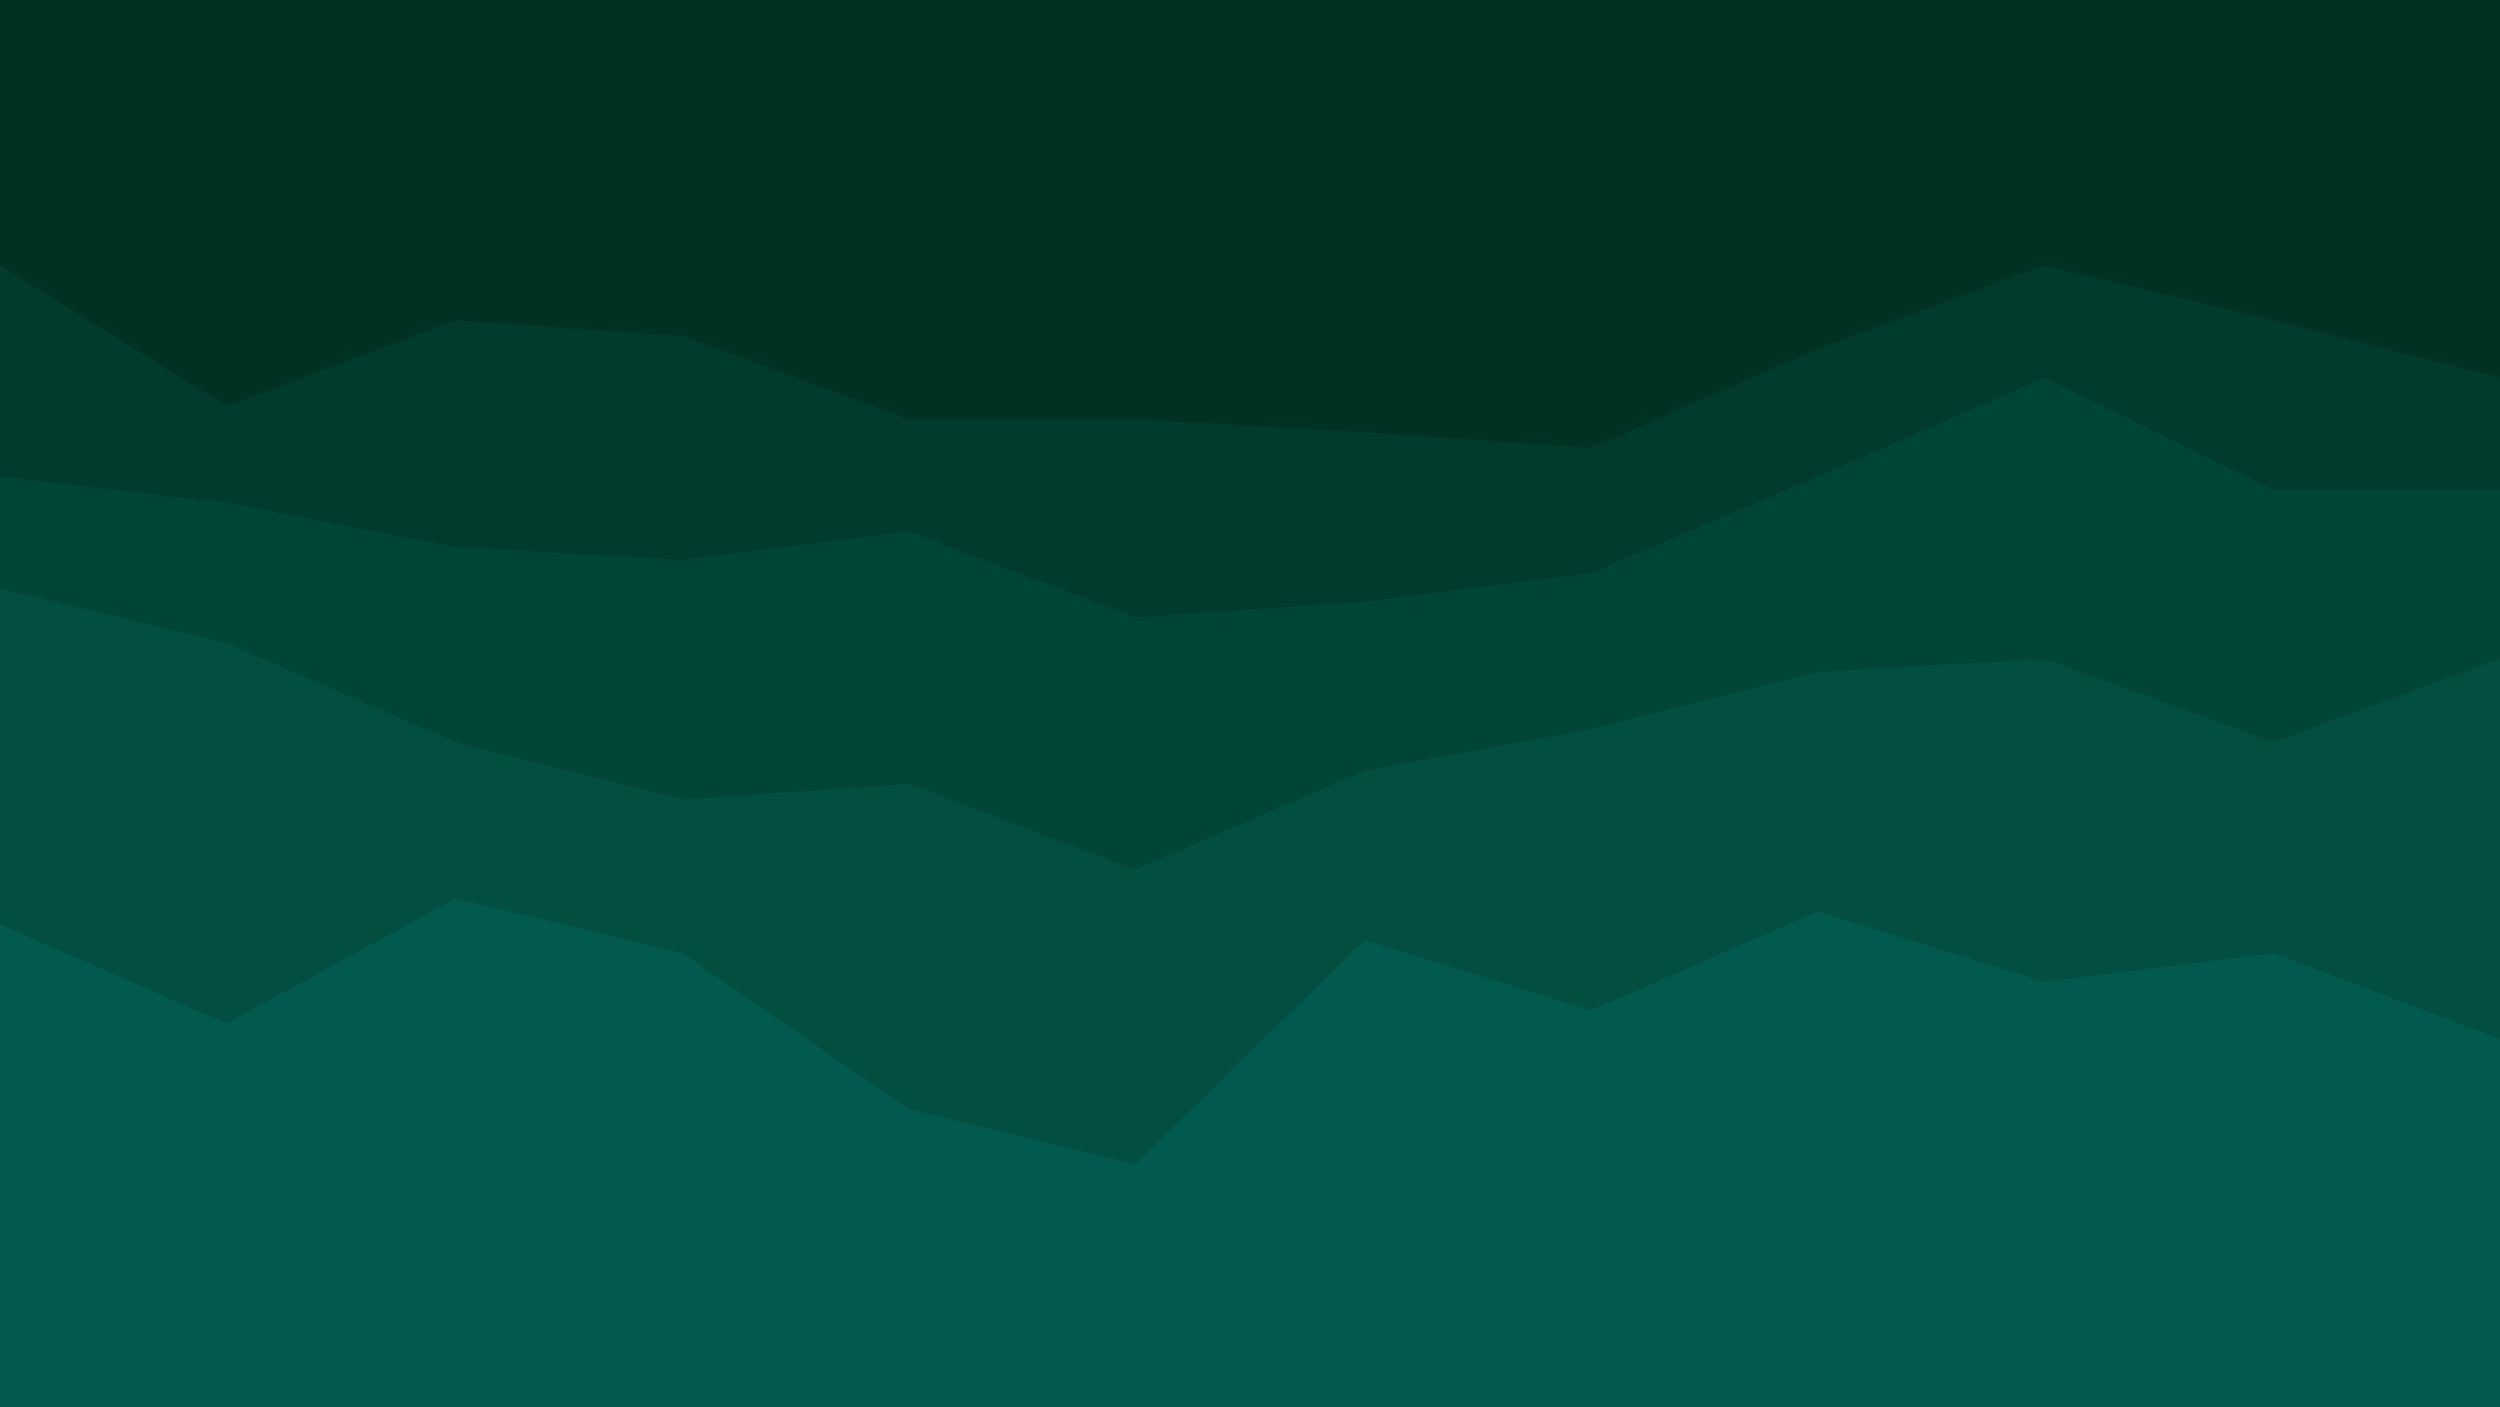
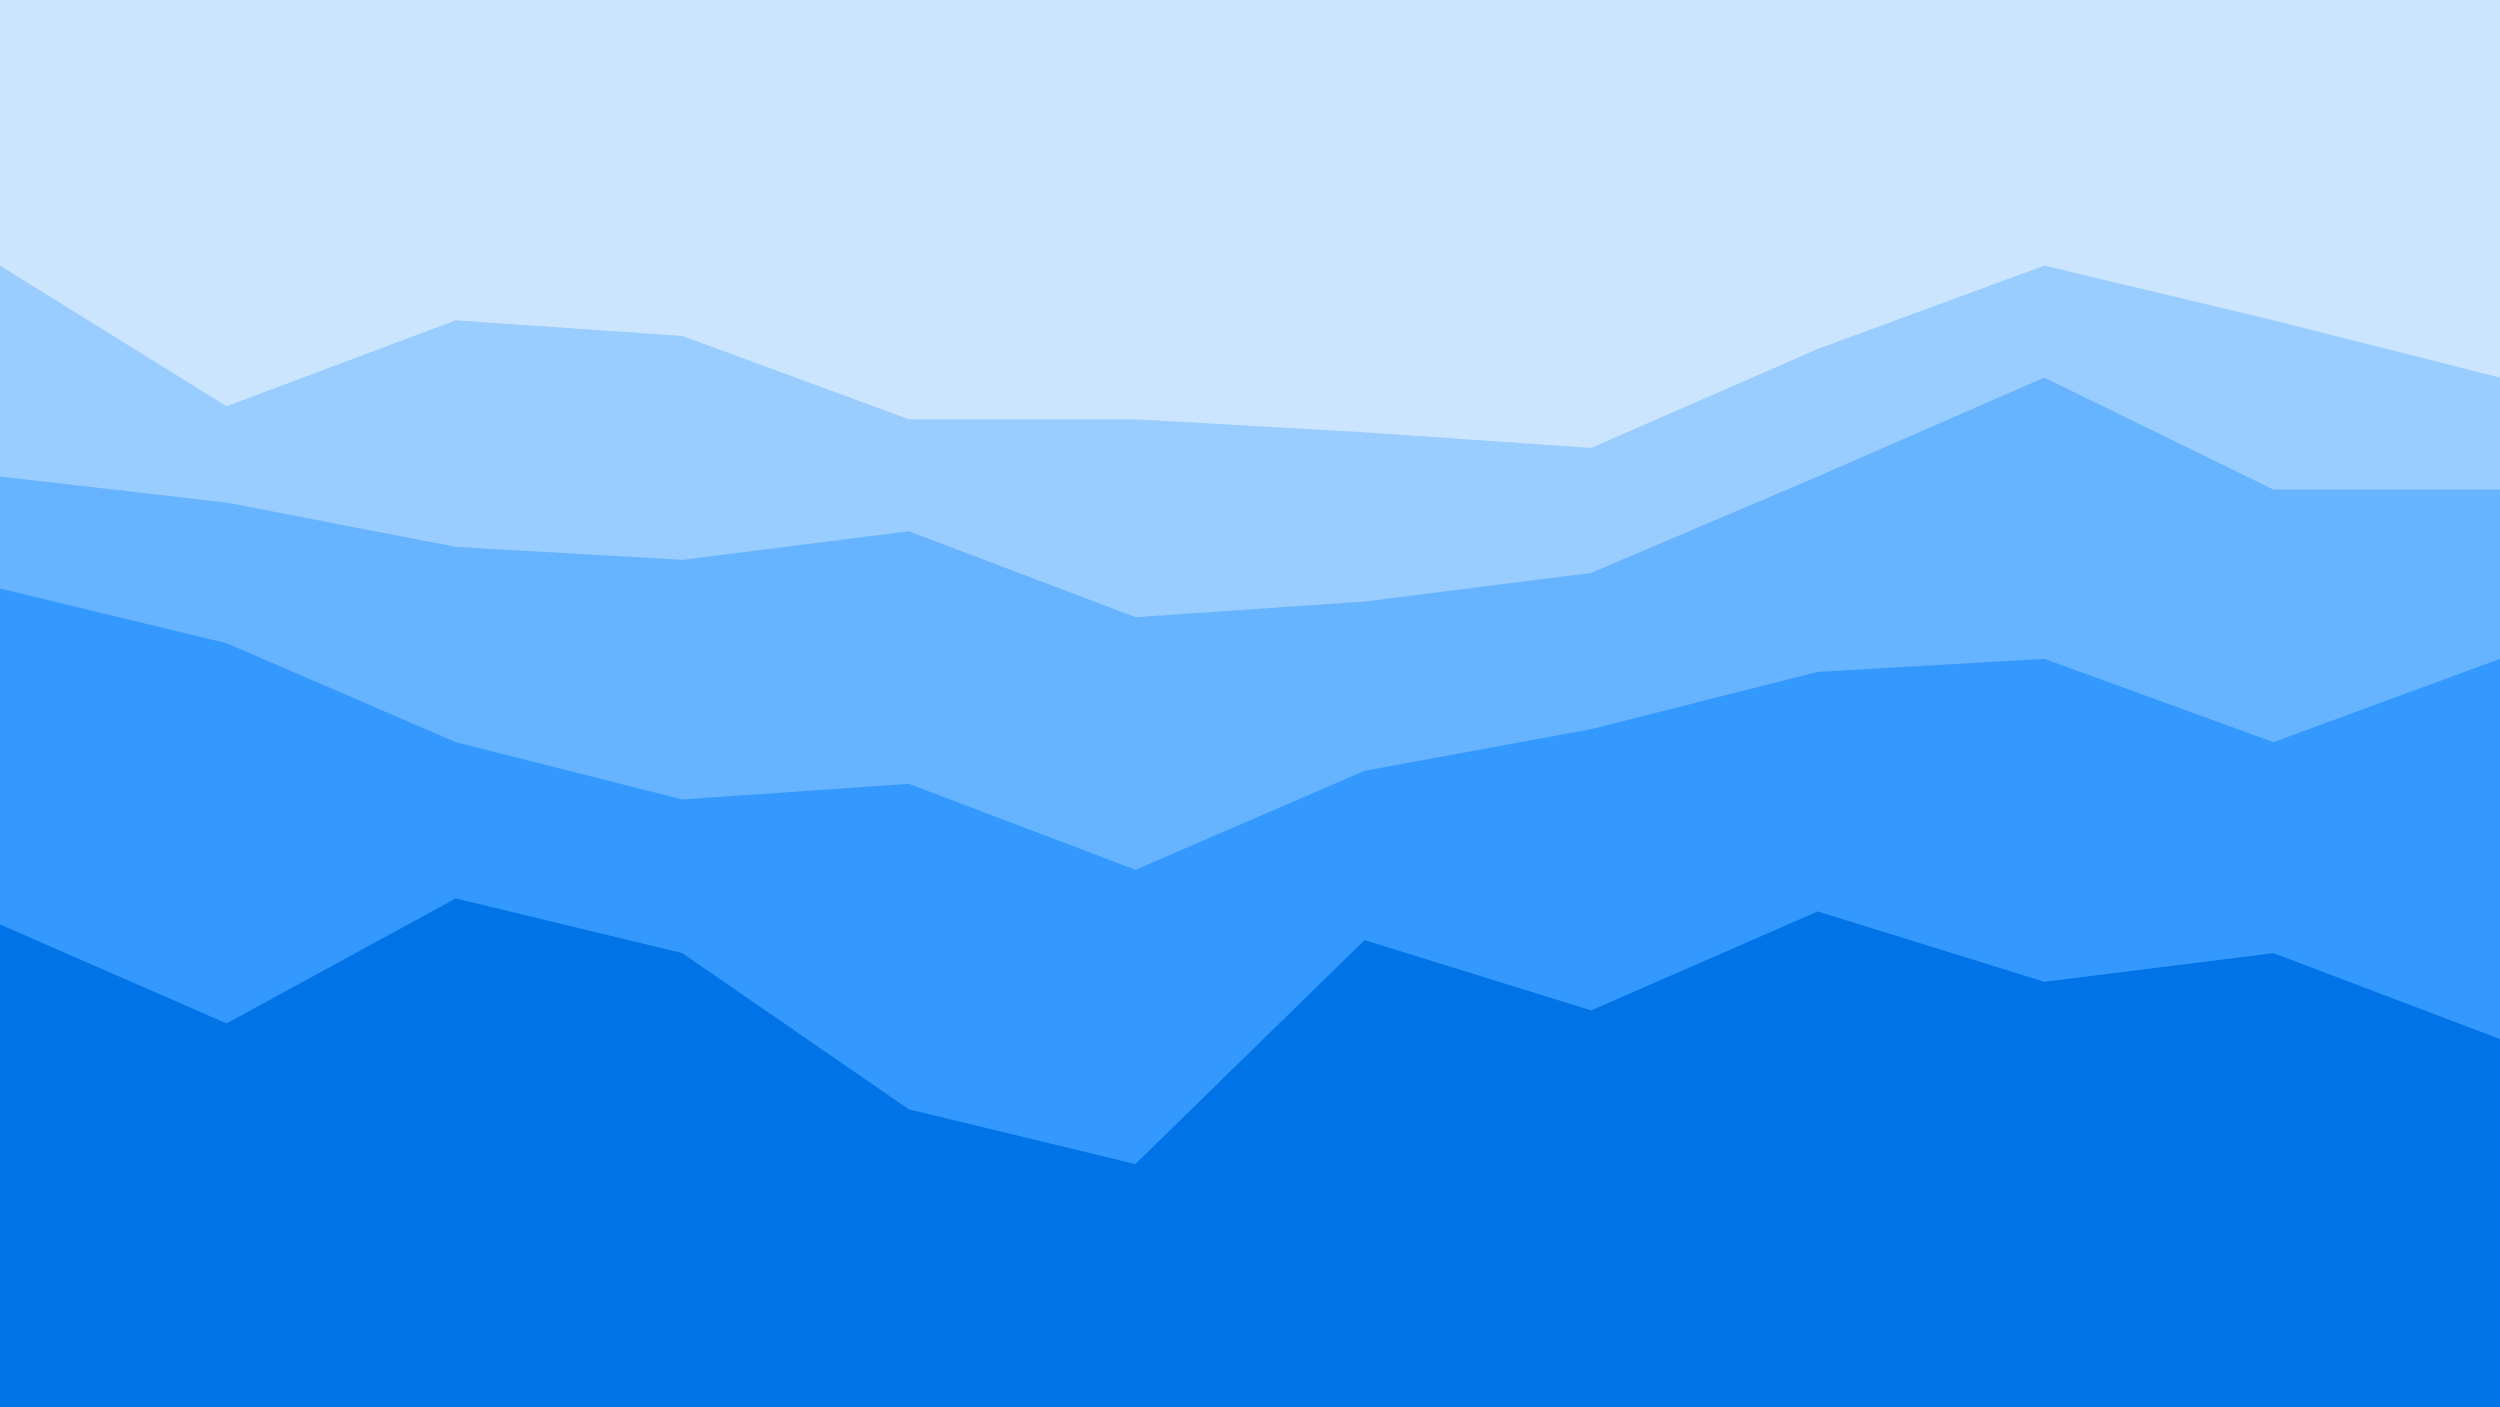
<svg xmlns="http://www.w3.org/2000/svg" id="visual" viewBox="0 0 960 540" width="960" height="540" version="1.1">
-   <path d="M0 104L87 158L175 125L262 131L349 163L436 163L524 168L611 174L698 136L785 104L873 125L960 147L960 0L873 0L785 0L698 0L611 0L524 0L436 0L349 0L262 0L175 0L87 0L0 0Z" fill="#003223" />
-   <path d="M0 185L87 195L175 212L262 217L349 206L436 239L524 233L611 222L698 185L785 147L873 190L960 190L960 145L873 123L785 102L698 134L611 172L524 166L436 161L349 161L262 129L175 123L87 156L0 102Z" fill="#013b2d" />
-   <path d="M0 228L87 249L175 287L262 309L349 303L436 336L524 298L611 282L698 260L785 255L873 287L960 255L960 188L873 188L785 145L698 183L611 220L524 231L436 237L349 204L262 215L175 210L87 193L0 183Z" fill="#014537" />
-   <path d="M0 357L87 395L175 347L262 368L349 428L436 449L524 363L611 390L698 352L785 379L873 368L960 401L960 253L873 285L785 253L698 258L611 280L524 296L436 334L349 301L262 307L175 285L87 247L0 226Z" fill="#024f42" />
-   <path d="M0 541L87 541L175 541L262 541L349 541L436 541L524 541L611 541L698 541L785 541L873 541L960 541L960 399L873 366L785 377L698 350L611 388L524 361L436 447L349 426L262 366L175 345L87 393L0 355Z" fill="#02594e" />
+   <path d="M0 104L87 158L175 125L262 131L349 163L436 163L524 168L611 174L698 136L785 104L873 125L960 147L960 0L873 0L785 0L698 0L611 0L524 0L436 0L349 0L262 0L175 0L87 0L0 0Z" fill="#cce5ff" />
+   <path d="M0 185L87 195L175 212L262 217L349 206L436 239L524 233L611 222L698 185L785 147L873 190L960 190L960 145L873 123L785 102L698 134L611 172L524 166L436 161L349 161L262 129L175 123L87 156L0 102Z" fill="#99ccff" />
+   <path d="M0 228L87 249L175 287L262 309L349 303L436 336L524 298L611 282L698 260L785 255L873 287L960 255L960 188L873 188L785 145L698 183L611 220L524 231L436 237L349 204L262 215L175 210L87 193L0 183Z" fill="#66b3ff" />
+   <path d="M0 357L87 395L175 347L262 368L349 428L436 449L524 363L611 390L698 352L785 379L873 368L960 401L960 253L873 285L785 253L698 258L611 280L524 296L436 334L349 301L262 307L175 285L87 247L0 226Z" fill="#3399ff" />
+   <path d="M0 541L87 541L175 541L262 541L349 541L436 541L524 541L611 541L698 541L785 541L873 541L960 541L960 399L873 366L785 377L698 350L611 388L524 361L436 447L349 426L262 366L175 345L87 393L0 355Z" fill="#0073e6" />
</svg>
